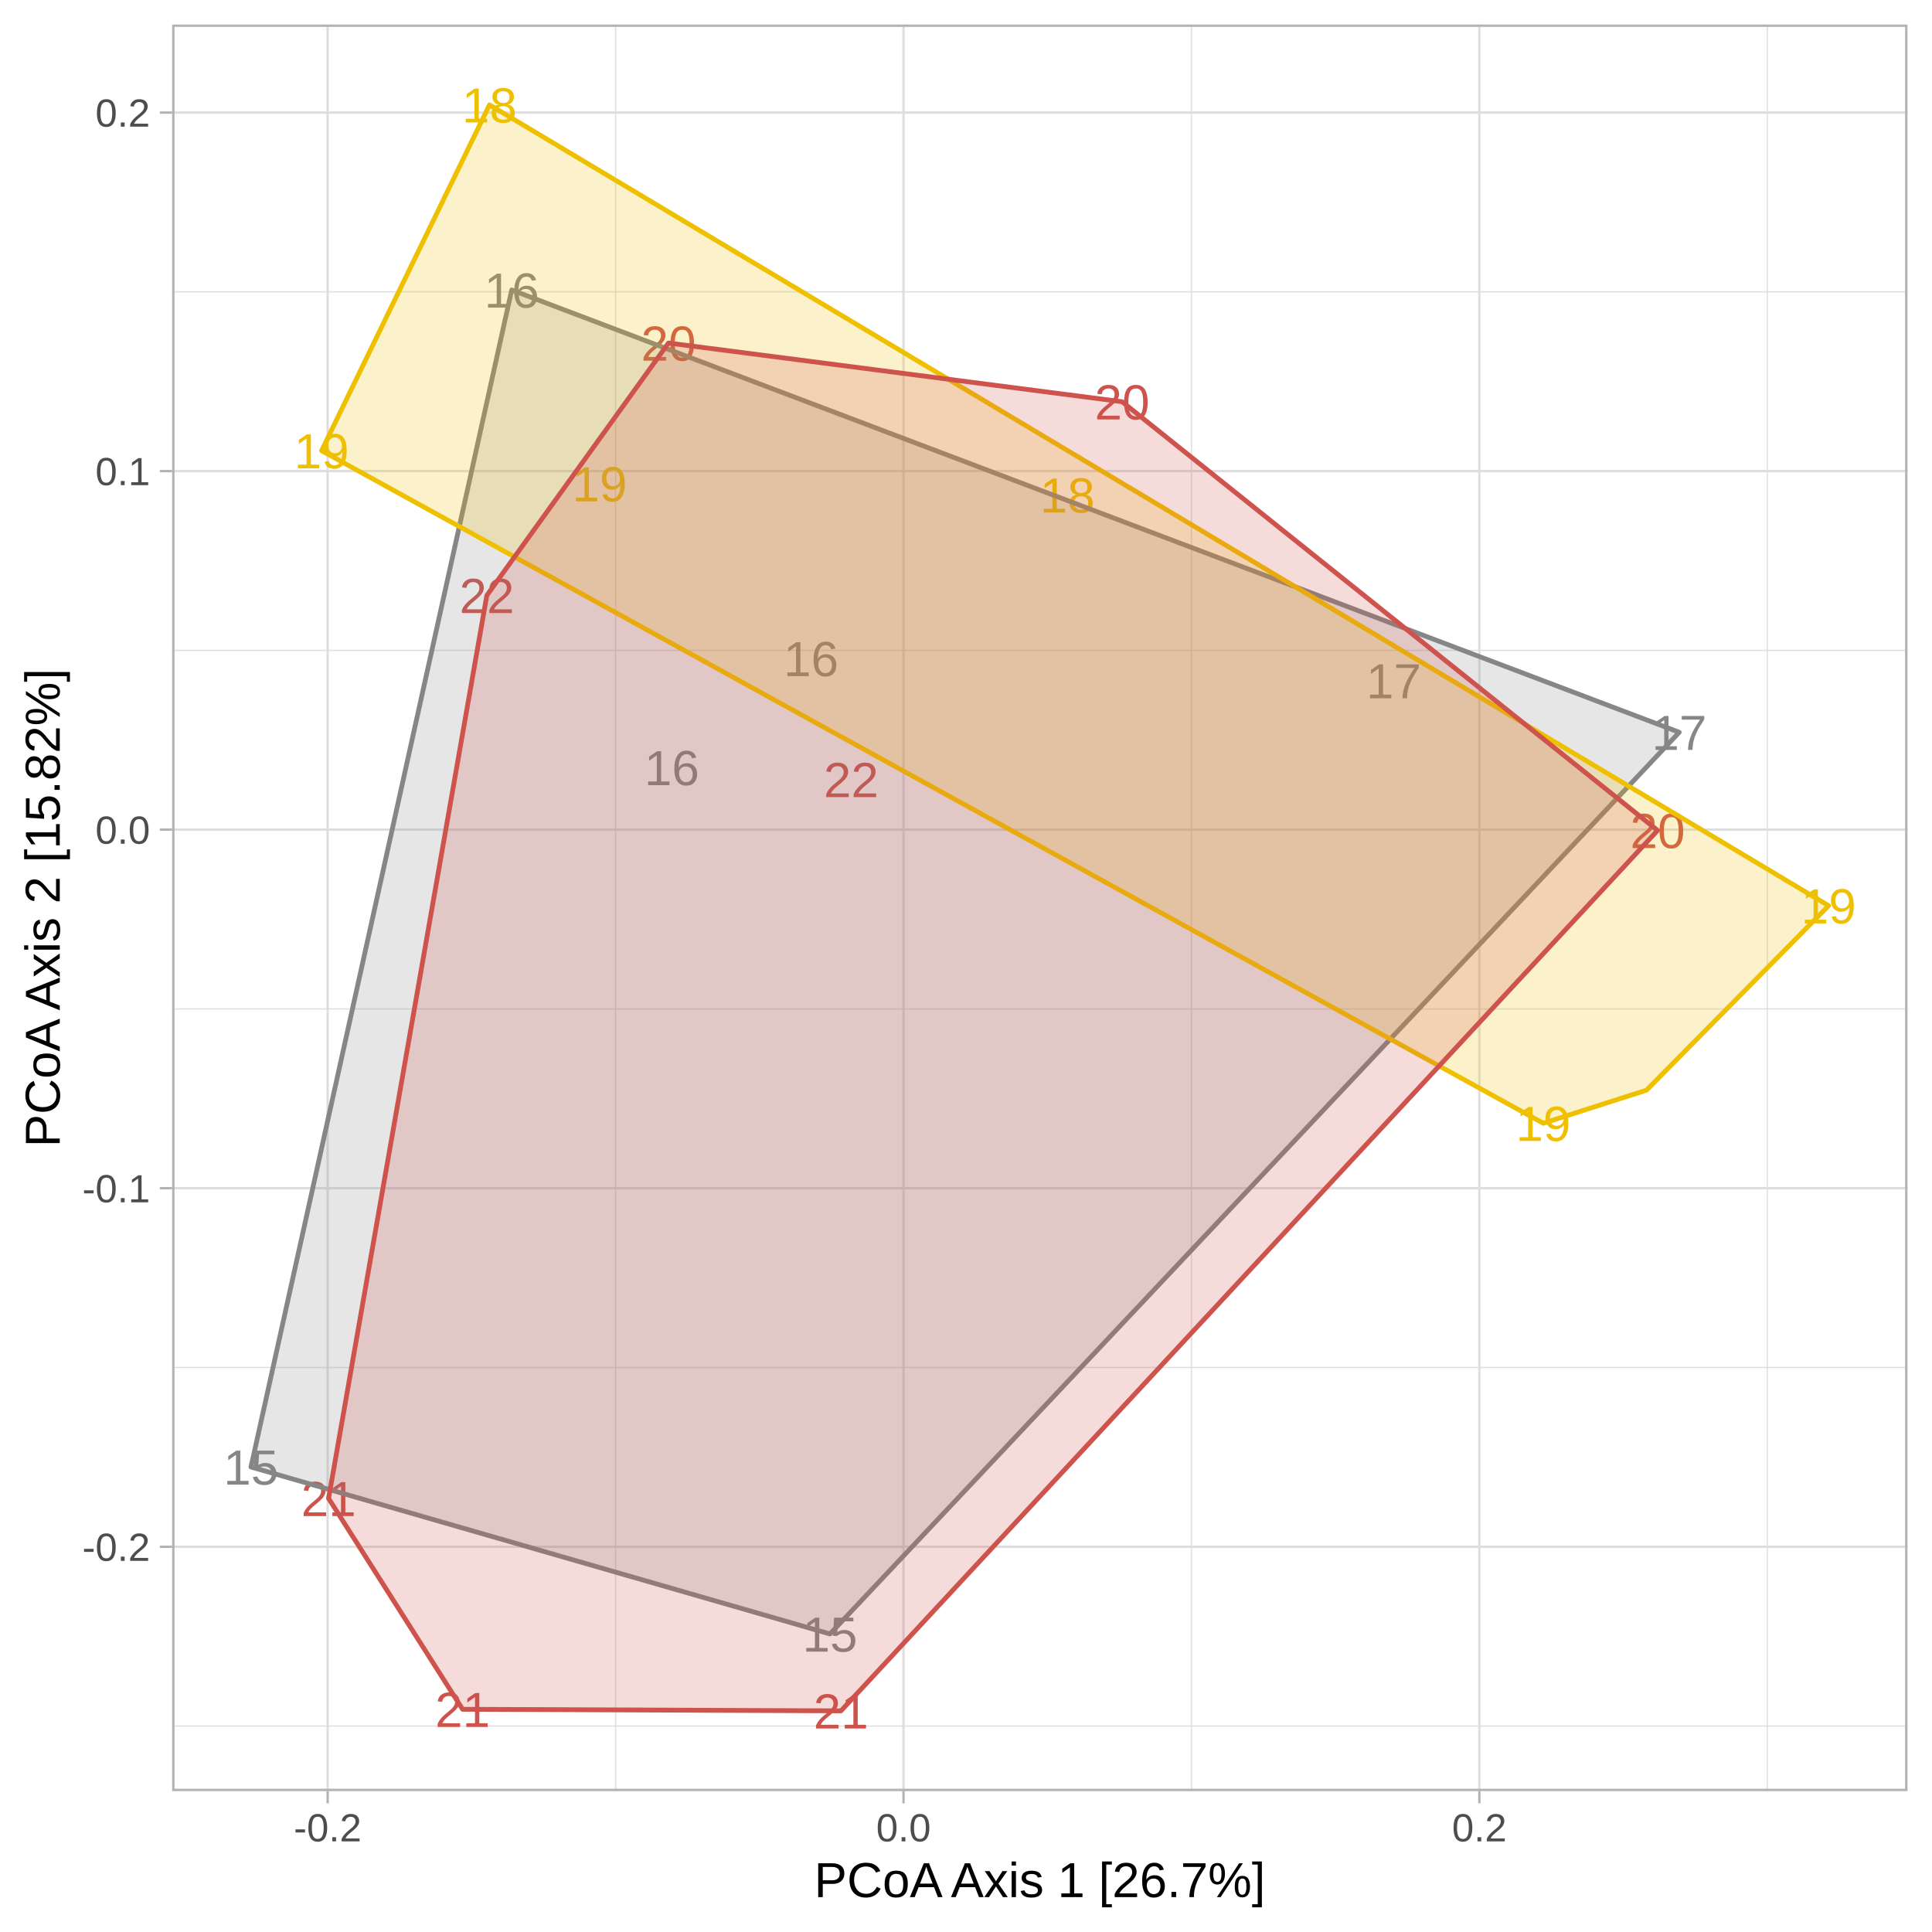
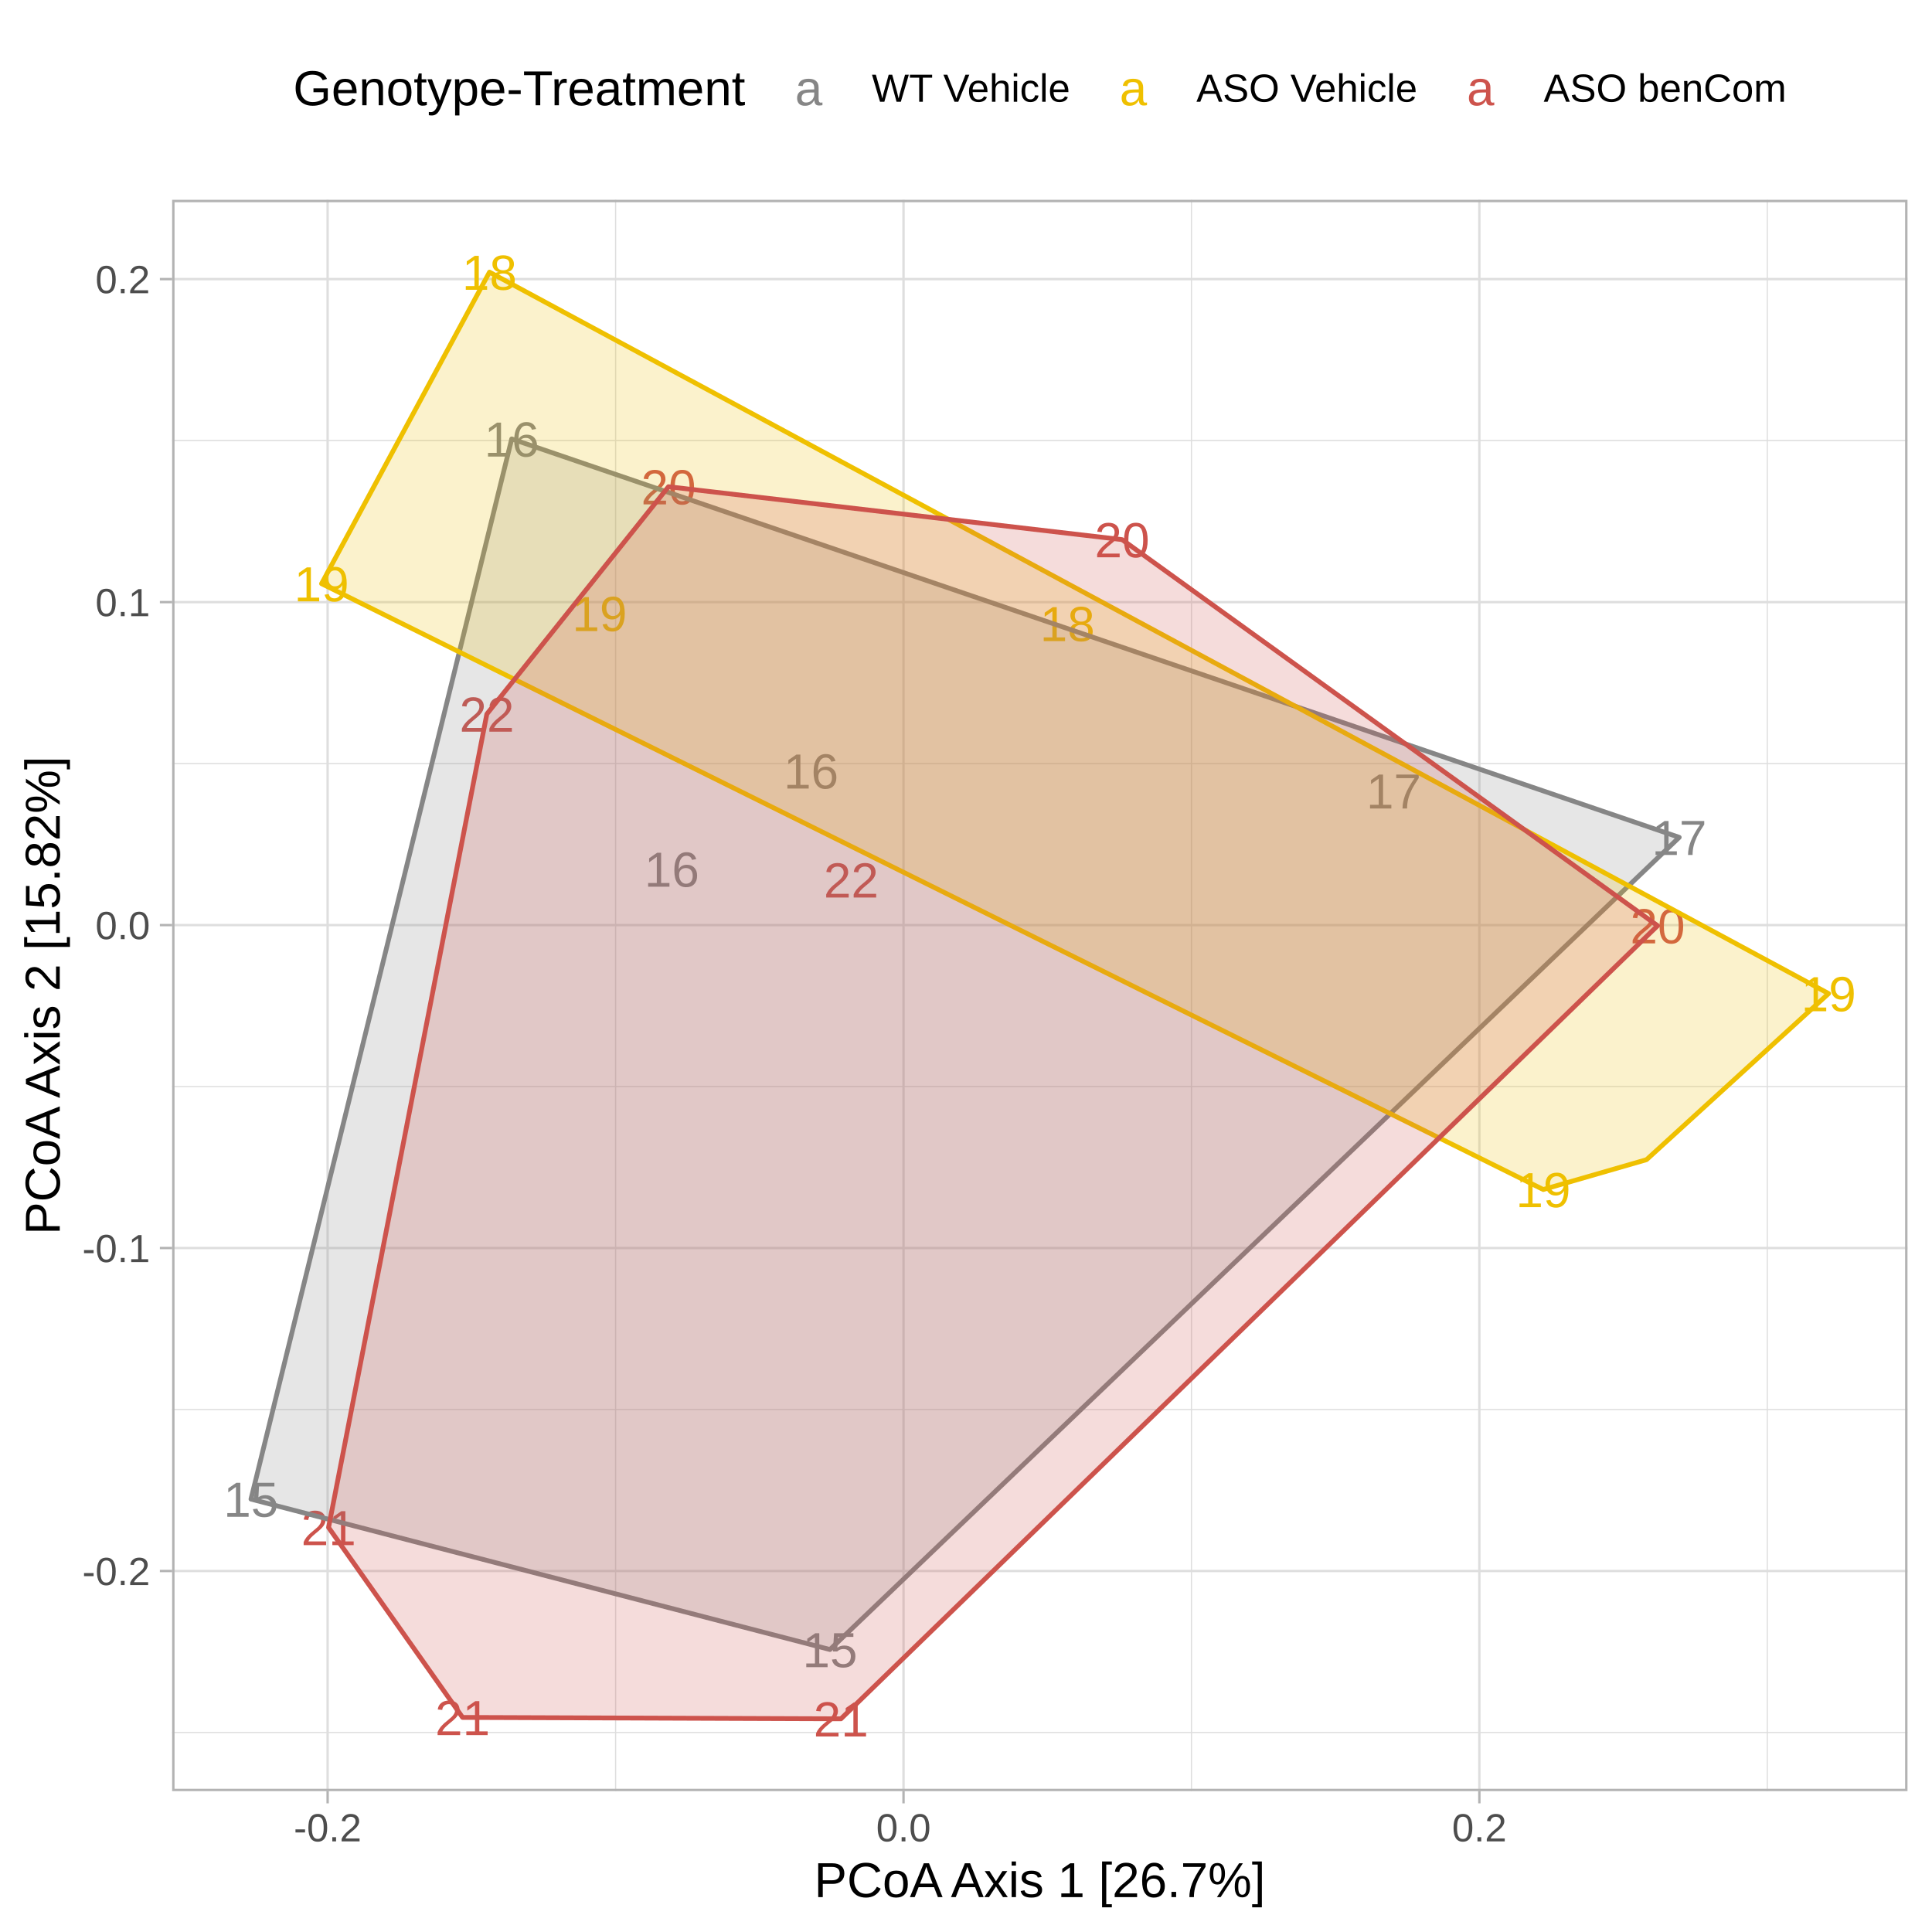
<svg xmlns="http://www.w3.org/2000/svg" width="432.00pt" height="432.00pt" viewBox="0 0 432.00 432.00">
  <g class="svglite">
    <defs>
      <style type="text/css">
    .svglite line, .svglite polyline, .svglite polygon, .svglite path, .svglite rect, .svglite circle {
      fill: none;
      stroke: #000000;
      stroke-linecap: round;
      stroke-linejoin: round;
      stroke-miterlimit: 10.00;
    }
    .svglite text {
      white-space: pre;
    }
    .svglite g.glyphgroup path {
      fill: inherit;
      stroke: none;
    }
  </style>
    </defs>
    <rect width="100%" height="100%" style="stroke: none; fill: #FFFFFF;" />
    <defs>
      <clipPath id="cpMC4wMHw0MzIuMDB8MC4wMHw0MzIuMDA=">
        <rect x="0.00" y="0.00" width="432.00" height="432.00" />
      </clipPath>
    </defs>
    <g clip-path="url(#cpMC4wMHw0MzIuMDB8MC4wMHw0MzIuMDA=)">
      <rect x="0" y="0.00" width="432.00" height="432.00" style="stroke-width: 1.07; stroke: #FFFFFF; fill: #FFFFFF;" />
    </g>
    <defs>
-       <clipPath id="cpMzguNDl8NDI2LjUyfDUuNDh8NDAwLjUw">
-         <rect x="38.49" y="5.48" width="388.03" height="395.02" />
+       <clipPath id="cpMzguNDl8NDI2LjUyfDQ0LjY4fDQwMC41MA==">
+         <rect x="38.49" y="44.68" width="388.03" height="355.83" />
      </clipPath>
    </defs>
-     <g clip-path="url(#cpMzguNDl8NDI2LjUyfDUuNDh8NDAwLjUw)">
-       <rect x="38.49" y="5.48" width="388.03" height="395.02" style="stroke-width: 1.07; stroke: none; fill: #FFFFFF;" />
-       <polyline points="38.49,385.95 426.52,385.95 " style="stroke-width: 0.27; stroke: #DEDEDE; stroke-linecap: butt;" />
-       <polyline points="38.49,305.77 426.52,305.77 " style="stroke-width: 0.27; stroke: #DEDEDE; stroke-linecap: butt;" />
-       <polyline points="38.49,225.60 426.52,225.60 " style="stroke-width: 0.27; stroke: #DEDEDE; stroke-linecap: butt;" />
-       <polyline points="38.49,145.43 426.52,145.43 " style="stroke-width: 0.27; stroke: #DEDEDE; stroke-linecap: butt;" />
-       <polyline points="38.49,65.25 426.52,65.25 " style="stroke-width: 0.27; stroke: #DEDEDE; stroke-linecap: butt;" />
-       <polyline points="137.65,400.50 137.65,5.48 " style="stroke-width: 0.27; stroke: #DEDEDE; stroke-linecap: butt;" />
-       <polyline points="266.41,400.50 266.41,5.48 " style="stroke-width: 0.27; stroke: #DEDEDE; stroke-linecap: butt;" />
-       <polyline points="395.17,400.50 395.17,5.48 " style="stroke-width: 0.27; stroke: #DEDEDE; stroke-linecap: butt;" />
-       <polyline points="38.49,345.86 426.52,345.86 " style="stroke-width: 0.53; stroke: #DEDEDE; stroke-linecap: butt;" />
-       <polyline points="38.49,265.69 426.52,265.69 " style="stroke-width: 0.53; stroke: #DEDEDE; stroke-linecap: butt;" />
-       <polyline points="38.49,185.51 426.52,185.51 " style="stroke-width: 0.53; stroke: #DEDEDE; stroke-linecap: butt;" />
-       <polyline points="38.49,105.34 426.52,105.34 " style="stroke-width: 0.53; stroke: #DEDEDE; stroke-linecap: butt;" />
-       <polyline points="38.49,25.17 426.52,25.17 " style="stroke-width: 0.53; stroke: #DEDEDE; stroke-linecap: butt;" />
-       <polyline points="73.26,400.50 73.26,5.48 " style="stroke-width: 0.53; stroke: #DEDEDE; stroke-linecap: butt;" />
-       <polyline points="202.03,400.50 202.03,5.48 " style="stroke-width: 0.53; stroke: #DEDEDE; stroke-linecap: butt;" />
-       <polyline points="330.79,400.50 330.79,5.48 " style="stroke-width: 0.53; stroke: #DEDEDE; stroke-linecap: butt;" />
-       <text x="185.58" y="369.31" text-anchor="middle" style="font-size: 11.04px;fill: #868686; font-family: &quot;Arial&quot;;" textLength="12.28px" lengthAdjust="spacingAndGlyphs">15</text>
-       <text x="56.12" y="331.96" text-anchor="middle" style="font-size: 11.04px;fill: #868686; font-family: &quot;Arial&quot;;" textLength="12.28px" lengthAdjust="spacingAndGlyphs">15</text>
-       <text x="114.42" y="68.79" text-anchor="middle" style="font-size: 11.04px;fill: #868686; font-family: &quot;Arial&quot;;" textLength="12.28px" lengthAdjust="spacingAndGlyphs">16</text>
-       <text x="181.36" y="151.19" text-anchor="middle" style="font-size: 11.04px;fill: #868686; font-family: &quot;Arial&quot;;" textLength="12.28px" lengthAdjust="spacingAndGlyphs">16</text>
-       <text x="150.22" y="175.56" text-anchor="middle" style="font-size: 11.04px;fill: #868686; font-family: &quot;Arial&quot;;" textLength="12.28px" lengthAdjust="spacingAndGlyphs">16</text>
-       <text x="311.64" y="156.14" text-anchor="middle" style="font-size: 11.04px;fill: #868686; font-family: &quot;Arial&quot;;" textLength="12.28px" lengthAdjust="spacingAndGlyphs">17</text>
-       <text x="375.48" y="167.69" text-anchor="middle" style="font-size: 11.04px;fill: #868686; font-family: &quot;Arial&quot;;" textLength="12.28px" lengthAdjust="spacingAndGlyphs">17</text>
-       <text x="109.45" y="27.38" text-anchor="middle" style="font-size: 11.04px;fill: #EFC000; font-family: &quot;Arial&quot;;" textLength="12.28px" lengthAdjust="spacingAndGlyphs">18</text>
-       <text x="345.07" y="255.11" text-anchor="middle" style="font-size: 11.04px;fill: #EFC000; font-family: &quot;Arial&quot;;" textLength="12.28px" lengthAdjust="spacingAndGlyphs">19</text>
-       <text x="71.90" y="104.72" text-anchor="middle" style="font-size: 11.04px;fill: #EFC000; font-family: &quot;Arial&quot;;" textLength="12.28px" lengthAdjust="spacingAndGlyphs">19</text>
-       <text x="134.07" y="112.10" text-anchor="middle" style="font-size: 11.04px;fill: #EFC000; font-family: &quot;Arial&quot;;" textLength="12.28px" lengthAdjust="spacingAndGlyphs">19</text>
-       <text x="238.68" y="114.60" text-anchor="middle" style="font-size: 11.04px;fill: #EFC000; font-family: &quot;Arial&quot;;" textLength="12.28px" lengthAdjust="spacingAndGlyphs">18</text>
-       <text x="408.88" y="206.47" text-anchor="middle" style="font-size: 11.04px;fill: #EFC000; font-family: &quot;Arial&quot;;" textLength="12.28px" lengthAdjust="spacingAndGlyphs">19</text>
-       <text x="149.47" y="80.65" text-anchor="middle" style="font-size: 11.04px;fill: #CD534C; font-family: &quot;Arial&quot;;" textLength="12.28px" lengthAdjust="spacingAndGlyphs">20</text>
-       <text x="103.43" y="386.15" text-anchor="middle" style="font-size: 11.04px;fill: #CD534C; font-family: &quot;Arial&quot;;" textLength="12.28px" lengthAdjust="spacingAndGlyphs">21</text>
-       <text x="188.04" y="386.50" text-anchor="middle" style="font-size: 11.04px;fill: #CD534C; font-family: &quot;Arial&quot;;" textLength="12.28px" lengthAdjust="spacingAndGlyphs">21</text>
-       <text x="73.47" y="339.00" text-anchor="middle" style="font-size: 11.04px;fill: #CD534C; font-family: &quot;Arial&quot;;" textLength="12.28px" lengthAdjust="spacingAndGlyphs">21</text>
-       <text x="190.32" y="178.24" text-anchor="middle" style="font-size: 11.04px;fill: #CD534C; font-family: &quot;Arial&quot;;" textLength="12.28px" lengthAdjust="spacingAndGlyphs">22</text>
-       <text x="108.86" y="137.08" text-anchor="middle" style="font-size: 11.04px;fill: #CD534C; font-family: &quot;Arial&quot;;" textLength="12.28px" lengthAdjust="spacingAndGlyphs">22</text>
-       <text x="370.64" y="189.63" text-anchor="middle" style="font-size: 11.04px;fill: #CD534C; font-family: &quot;Arial&quot;;" textLength="12.28px" lengthAdjust="spacingAndGlyphs">20</text>
-       <text x="250.90" y="93.78" text-anchor="middle" style="font-size: 11.04px;fill: #CD534C; font-family: &quot;Arial&quot;;" textLength="12.28px" lengthAdjust="spacingAndGlyphs">20</text>
-       <polygon points="185.58,365.36 56.12,328.02 114.42,64.84 375.48,163.74 " style="stroke-width: 1.07; stroke: #868686; stroke-linecap: butt; fill: #868686; fill-opacity: 0.20;" />
-       <polygon points="408.88,202.52 368.16,243.76 345.07,251.16 71.90,100.77 109.45,23.44 " style="stroke-width: 1.07; stroke: #EFC000; stroke-linecap: butt; fill: #EFC000; fill-opacity: 0.20;" />
-       <polygon points="188.04,382.55 103.43,382.20 73.47,335.05 108.86,133.13 149.47,76.70 250.90,89.83 370.64,185.68 " style="stroke-width: 1.07; stroke: #CD534C; stroke-linecap: butt; fill: #CD534C; fill-opacity: 0.20;" />
-       <rect x="38.49" y="5.48" width="388.03" height="395.02" style="stroke-width: 1.07; stroke: #B3B3B3;" />
+     <g clip-path="url(#cpMzguNDl8NDI2LjUyfDQ0LjY4fDQwMC41MA==)">
+       <rect x="38.49" y="44.68" width="388.03" height="355.83" style="stroke-width: 1.07; stroke: none; fill: #FFFFFF;" />
+       <polyline points="38.49,387.39 426.52,387.39 " style="stroke-width: 0.27; stroke: #DEDEDE; stroke-linecap: butt;" />
+       <polyline points="38.49,315.17 426.52,315.17 " style="stroke-width: 0.27; stroke: #DEDEDE; stroke-linecap: butt;" />
+       <polyline points="38.49,242.95 426.52,242.95 " style="stroke-width: 0.27; stroke: #DEDEDE; stroke-linecap: butt;" />
+       <polyline points="38.49,170.74 426.52,170.74 " style="stroke-width: 0.27; stroke: #DEDEDE; stroke-linecap: butt;" />
+       <polyline points="38.49,98.52 426.52,98.52 " style="stroke-width: 0.27; stroke: #DEDEDE; stroke-linecap: butt;" />
+       <polyline points="137.65,400.50 137.65,44.68 " style="stroke-width: 0.27; stroke: #DEDEDE; stroke-linecap: butt;" />
+       <polyline points="266.41,400.50 266.41,44.68 " style="stroke-width: 0.27; stroke: #DEDEDE; stroke-linecap: butt;" />
+       <polyline points="395.17,400.50 395.17,44.68 " style="stroke-width: 0.27; stroke: #DEDEDE; stroke-linecap: butt;" />
+       <polyline points="38.49,351.28 426.52,351.28 " style="stroke-width: 0.53; stroke: #DEDEDE; stroke-linecap: butt;" />
+       <polyline points="38.49,279.06 426.52,279.06 " style="stroke-width: 0.53; stroke: #DEDEDE; stroke-linecap: butt;" />
+       <polyline points="38.49,206.85 426.52,206.85 " style="stroke-width: 0.53; stroke: #DEDEDE; stroke-linecap: butt;" />
+       <polyline points="38.49,134.63 426.52,134.63 " style="stroke-width: 0.53; stroke: #DEDEDE; stroke-linecap: butt;" />
+       <polyline points="38.49,62.41 426.52,62.41 " style="stroke-width: 0.53; stroke: #DEDEDE; stroke-linecap: butt;" />
+       <polyline points="73.26,400.50 73.26,44.68 " style="stroke-width: 0.53; stroke: #DEDEDE; stroke-linecap: butt;" />
+       <polyline points="202.03,400.50 202.03,44.68 " style="stroke-width: 0.53; stroke: #DEDEDE; stroke-linecap: butt;" />
+       <polyline points="330.79,400.50 330.79,44.68 " style="stroke-width: 0.53; stroke: #DEDEDE; stroke-linecap: butt;" />
+       <text x="185.58" y="372.79" text-anchor="middle" style="font-size: 11.04px;fill: #868686; font-family: &quot;Arial&quot;;" textLength="12.28px" lengthAdjust="spacingAndGlyphs">15</text>
+       <text x="56.12" y="339.16" text-anchor="middle" style="font-size: 11.04px;fill: #868686; font-family: &quot;Arial&quot;;" textLength="12.28px" lengthAdjust="spacingAndGlyphs">15</text>
+       <text x="114.42" y="102.09" text-anchor="middle" style="font-size: 11.04px;fill: #868686; font-family: &quot;Arial&quot;;" textLength="12.28px" lengthAdjust="spacingAndGlyphs">16</text>
+       <text x="181.36" y="176.32" text-anchor="middle" style="font-size: 11.04px;fill: #868686; font-family: &quot;Arial&quot;;" textLength="12.28px" lengthAdjust="spacingAndGlyphs">16</text>
+       <text x="150.22" y="198.27" text-anchor="middle" style="font-size: 11.04px;fill: #868686; font-family: &quot;Arial&quot;;" textLength="12.28px" lengthAdjust="spacingAndGlyphs">16</text>
+       <text x="311.64" y="180.78" text-anchor="middle" style="font-size: 11.04px;fill: #868686; font-family: &quot;Arial&quot;;" textLength="12.28px" lengthAdjust="spacingAndGlyphs">17</text>
+       <text x="375.48" y="191.18" text-anchor="middle" style="font-size: 11.04px;fill: #868686; font-family: &quot;Arial&quot;;" textLength="12.28px" lengthAdjust="spacingAndGlyphs">17</text>
+       <text x="109.45" y="64.80" text-anchor="middle" style="font-size: 11.04px;fill: #EFC000; font-family: &quot;Arial&quot;;" textLength="12.28px" lengthAdjust="spacingAndGlyphs">18</text>
+       <text x="345.07" y="269.93" text-anchor="middle" style="font-size: 11.04px;fill: #EFC000; font-family: &quot;Arial&quot;;" textLength="12.28px" lengthAdjust="spacingAndGlyphs">19</text>
+       <text x="71.90" y="134.46" text-anchor="middle" style="font-size: 11.04px;fill: #EFC000; font-family: &quot;Arial&quot;;" textLength="12.28px" lengthAdjust="spacingAndGlyphs">19</text>
+       <text x="134.07" y="141.11" text-anchor="middle" style="font-size: 11.04px;fill: #EFC000; font-family: &quot;Arial&quot;;" textLength="12.28px" lengthAdjust="spacingAndGlyphs">19</text>
+       <text x="238.68" y="143.36" text-anchor="middle" style="font-size: 11.04px;fill: #EFC000; font-family: &quot;Arial&quot;;" textLength="12.28px" lengthAdjust="spacingAndGlyphs">18</text>
+       <text x="408.88" y="226.11" text-anchor="middle" style="font-size: 11.04px;fill: #EFC000; font-family: &quot;Arial&quot;;" textLength="12.28px" lengthAdjust="spacingAndGlyphs">19</text>
+       <text x="149.47" y="112.78" text-anchor="middle" style="font-size: 11.04px;fill: #CD534C; font-family: &quot;Arial&quot;;" textLength="12.28px" lengthAdjust="spacingAndGlyphs">20</text>
+       <text x="103.43" y="387.97" text-anchor="middle" style="font-size: 11.04px;fill: #CD534C; font-family: &quot;Arial&quot;;" textLength="12.28px" lengthAdjust="spacingAndGlyphs">21</text>
+       <text x="188.04" y="388.28" text-anchor="middle" style="font-size: 11.04px;fill: #CD534C; font-family: &quot;Arial&quot;;" textLength="12.28px" lengthAdjust="spacingAndGlyphs">21</text>
+       <text x="73.47" y="345.50" text-anchor="middle" style="font-size: 11.04px;fill: #CD534C; font-family: &quot;Arial&quot;;" textLength="12.28px" lengthAdjust="spacingAndGlyphs">21</text>
+       <text x="190.32" y="200.69" text-anchor="middle" style="font-size: 11.04px;fill: #CD534C; font-family: &quot;Arial&quot;;" textLength="12.28px" lengthAdjust="spacingAndGlyphs">22</text>
+       <text x="108.86" y="163.61" text-anchor="middle" style="font-size: 11.04px;fill: #CD534C; font-family: &quot;Arial&quot;;" textLength="12.28px" lengthAdjust="spacingAndGlyphs">22</text>
+       <text x="370.64" y="210.94" text-anchor="middle" style="font-size: 11.04px;fill: #CD534C; font-family: &quot;Arial&quot;;" textLength="12.28px" lengthAdjust="spacingAndGlyphs">20</text>
+       <text x="250.90" y="124.61" text-anchor="middle" style="font-size: 11.04px;fill: #CD534C; font-family: &quot;Arial&quot;;" textLength="12.28px" lengthAdjust="spacingAndGlyphs">20</text>
+       <polygon points="185.58,368.84 56.12,335.21 114.42,98.14 375.48,187.23 " style="stroke-width: 1.07; stroke: #868686; stroke-linecap: butt; fill: #868686; fill-opacity: 0.20;" />
+       <polygon points="408.88,222.16 368.16,259.31 345.07,265.98 71.90,130.51 109.45,60.85 " style="stroke-width: 1.07; stroke: #EFC000; stroke-linecap: butt; fill: #EFC000; fill-opacity: 0.20;" />
+       <polygon points="188.04,384.33 103.43,384.02 73.47,341.55 108.86,159.66 149.47,108.83 250.90,120.66 370.64,206.99 " style="stroke-width: 1.07; stroke: #CD534C; stroke-linecap: butt; fill: #CD534C; fill-opacity: 0.20;" />
+       <rect x="38.49" y="44.68" width="388.03" height="355.83" style="stroke-width: 1.07; stroke: #B3B3B3;" />
    </g>
    <g clip-path="url(#cpMC4wMHw0MzIuMDB8MC4wMHw0MzIuMDA=)">
-       <text x="33.56" y="349.01" text-anchor="end" style="font-size: 8.80px;fill: #4D4D4D; font-family: &quot;Arial&quot;;" textLength="15.14px" lengthAdjust="spacingAndGlyphs">-0.2</text>
-       <text x="33.56" y="268.84" text-anchor="end" style="font-size: 8.80px;fill: #4D4D4D; font-family: &quot;Arial&quot;;" textLength="15.14px" lengthAdjust="spacingAndGlyphs">-0.1</text>
-       <text x="33.56" y="188.66" text-anchor="end" style="font-size: 8.80px;fill: #4D4D4D; font-family: &quot;Arial&quot;;" textLength="12.22px" lengthAdjust="spacingAndGlyphs">0.0</text>
-       <text x="33.56" y="108.49" text-anchor="end" style="font-size: 8.80px;fill: #4D4D4D; font-family: &quot;Arial&quot;;" textLength="12.22px" lengthAdjust="spacingAndGlyphs">0.1</text>
-       <text x="33.56" y="28.32" text-anchor="end" style="font-size: 8.80px;fill: #4D4D4D; font-family: &quot;Arial&quot;;" textLength="12.22px" lengthAdjust="spacingAndGlyphs">0.2</text>
-       <polyline points="35.75,345.86 38.49,345.86 " style="stroke-width: 0.53; stroke: #B3B3B3; stroke-linecap: butt;" />
-       <polyline points="35.75,265.69 38.49,265.69 " style="stroke-width: 0.53; stroke: #B3B3B3; stroke-linecap: butt;" />
-       <polyline points="35.75,185.51 38.49,185.51 " style="stroke-width: 0.53; stroke: #B3B3B3; stroke-linecap: butt;" />
-       <polyline points="35.75,105.34 38.49,105.34 " style="stroke-width: 0.53; stroke: #B3B3B3; stroke-linecap: butt;" />
-       <polyline points="35.75,25.17 38.49,25.17 " style="stroke-width: 0.53; stroke: #B3B3B3; stroke-linecap: butt;" />
+       <text x="33.56" y="354.43" text-anchor="end" style="font-size: 8.80px;fill: #4D4D4D; font-family: &quot;Arial&quot;;" textLength="15.14px" lengthAdjust="spacingAndGlyphs">-0.2</text>
+       <text x="33.56" y="282.21" text-anchor="end" style="font-size: 8.80px;fill: #4D4D4D; font-family: &quot;Arial&quot;;" textLength="15.14px" lengthAdjust="spacingAndGlyphs">-0.1</text>
+       <text x="33.56" y="210.00" text-anchor="end" style="font-size: 8.80px;fill: #4D4D4D; font-family: &quot;Arial&quot;;" textLength="12.22px" lengthAdjust="spacingAndGlyphs">0.0</text>
+       <text x="33.56" y="137.78" text-anchor="end" style="font-size: 8.80px;fill: #4D4D4D; font-family: &quot;Arial&quot;;" textLength="12.22px" lengthAdjust="spacingAndGlyphs">0.1</text>
+       <text x="33.56" y="65.56" text-anchor="end" style="font-size: 8.80px;fill: #4D4D4D; font-family: &quot;Arial&quot;;" textLength="12.22px" lengthAdjust="spacingAndGlyphs">0.2</text>
+       <polyline points="35.75,351.28 38.49,351.28 " style="stroke-width: 0.53; stroke: #B3B3B3; stroke-linecap: butt;" />
+       <polyline points="35.75,279.06 38.49,279.06 " style="stroke-width: 0.53; stroke: #B3B3B3; stroke-linecap: butt;" />
+       <polyline points="35.75,206.85 38.49,206.85 " style="stroke-width: 0.53; stroke: #B3B3B3; stroke-linecap: butt;" />
+       <polyline points="35.75,134.63 38.49,134.63 " style="stroke-width: 0.53; stroke: #B3B3B3; stroke-linecap: butt;" />
+       <polyline points="35.75,62.41 38.49,62.41 " style="stroke-width: 0.53; stroke: #B3B3B3; stroke-linecap: butt;" />
      <polyline points="73.26,403.24 73.26,400.50 " style="stroke-width: 0.53; stroke: #B3B3B3; stroke-linecap: butt;" />
      <polyline points="202.03,403.24 202.03,400.50 " style="stroke-width: 0.53; stroke: #B3B3B3; stroke-linecap: butt;" />
      <polyline points="330.79,403.24 330.79,400.50 " style="stroke-width: 0.53; stroke: #B3B3B3; stroke-linecap: butt;" />
      <text x="73.26" y="411.74" text-anchor="middle" style="font-size: 8.80px;fill: #4D4D4D; font-family: &quot;Arial&quot;;" textLength="15.14px" lengthAdjust="spacingAndGlyphs">-0.2</text>
      <text x="202.03" y="411.74" text-anchor="middle" style="font-size: 8.80px;fill: #4D4D4D; font-family: &quot;Arial&quot;;" textLength="12.22px" lengthAdjust="spacingAndGlyphs">0.0</text>
      <text x="330.79" y="411.74" text-anchor="middle" style="font-size: 8.80px;fill: #4D4D4D; font-family: &quot;Arial&quot;;" textLength="12.22px" lengthAdjust="spacingAndGlyphs">0.2</text>
      <text x="232.50" y="424.20" text-anchor="middle" style="font-size: 11.00px; font-family: &quot;Arial&quot;;" textLength="100.97px" lengthAdjust="spacingAndGlyphs">PCoA Axis 1 [26.7%]</text>
-       <text transform="translate(13.36,202.99) rotate(-90)" text-anchor="middle" style="font-size: 11.00px; font-family: &quot;Arial&quot;;" textLength="107.09px" lengthAdjust="spacingAndGlyphs">PCoA Axis 2 [15.82%]</text>
+       <text transform="translate(13.36,222.59) rotate(-90)" text-anchor="middle" style="font-size: 11.00px; font-family: &quot;Arial&quot;;" textLength="107.09px" lengthAdjust="spacingAndGlyphs">PCoA Axis 2 [15.82%]</text>
+       <rect x="60.08" y="5.48" width="344.85" height="28.24" style="stroke-width: 1.07; stroke: none; fill: #FFFFFF;" />
+       <text x="65.56" y="23.54" style="font-size: 11.00px; font-family: &quot;Arial&quot;;" textLength="101.16px" lengthAdjust="spacingAndGlyphs">Genotype-Treatment</text>
+       <rect x="172.19" y="10.96" width="17.28" height="17.28" style="stroke-width: 1.07; stroke: none; fill: #FFFFFF;" />
+       <text x="180.83" y="23.55" text-anchor="middle" style="font-size: 11.04px;fill: #868686; font-family: &quot;Arial&quot;;" textLength="6.14px" lengthAdjust="spacingAndGlyphs">a</text>
+       <rect x="244.76" y="10.96" width="17.28" height="17.28" style="stroke-width: 1.07; stroke: none; fill: #FFFFFF;" />
+       <text x="253.40" y="23.55" text-anchor="middle" style="font-size: 11.04px;fill: #EFC000; font-family: &quot;Arial&quot;;" textLength="6.14px" lengthAdjust="spacingAndGlyphs">a</text>
+       <rect x="322.41" y="10.96" width="17.28" height="17.28" style="stroke-width: 1.07; stroke: none; fill: #FFFFFF;" />
+       <text x="331.05" y="23.55" text-anchor="middle" style="font-size: 11.04px;fill: #CD534C; font-family: &quot;Arial&quot;;" textLength="6.14px" lengthAdjust="spacingAndGlyphs">a</text>
+       <text x="194.95" y="22.75" style="font-size: 8.80px; font-family: &quot;Arial&quot;;" textLength="44.33px" lengthAdjust="spacingAndGlyphs">WT Vehicle</text>
+       <text x="267.52" y="22.75" style="font-size: 8.80px; font-family: &quot;Arial&quot;;" textLength="49.41px" lengthAdjust="spacingAndGlyphs">ASO Vehicle</text>
+       <text x="345.17" y="22.75" style="font-size: 8.80px; font-family: &quot;Arial&quot;;" textLength="54.28px" lengthAdjust="spacingAndGlyphs">ASO benCom</text>
    </g>
  </g>
</svg>
